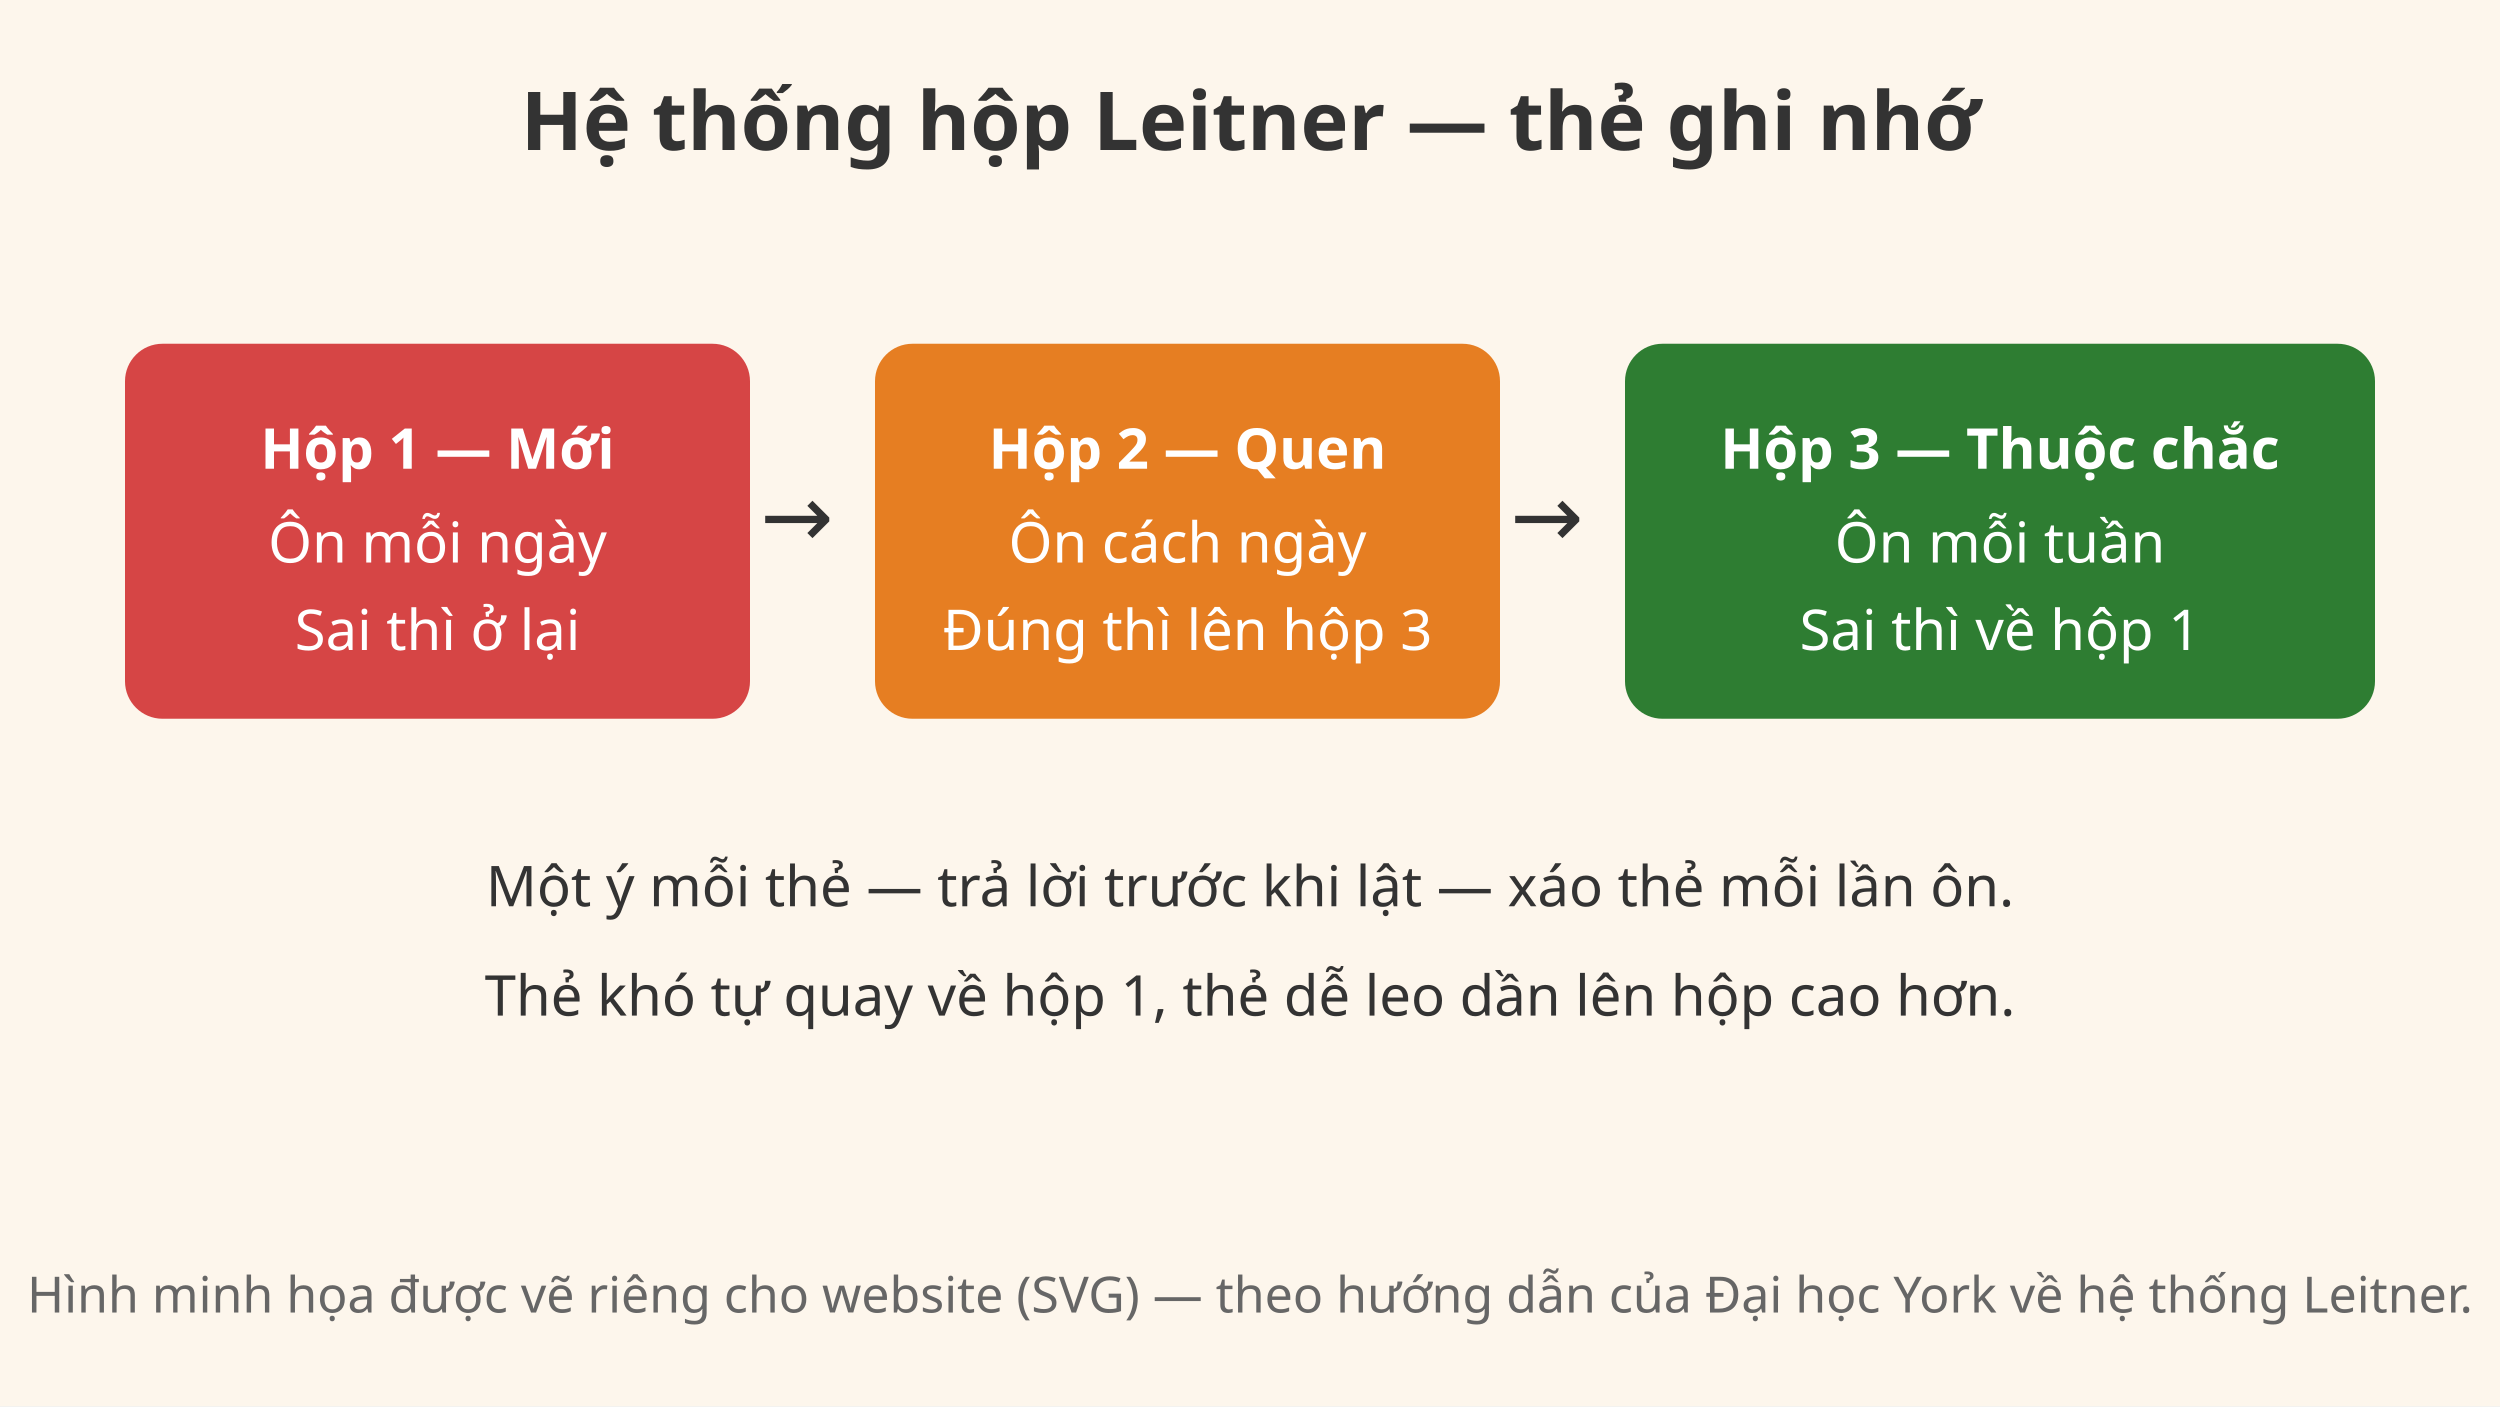
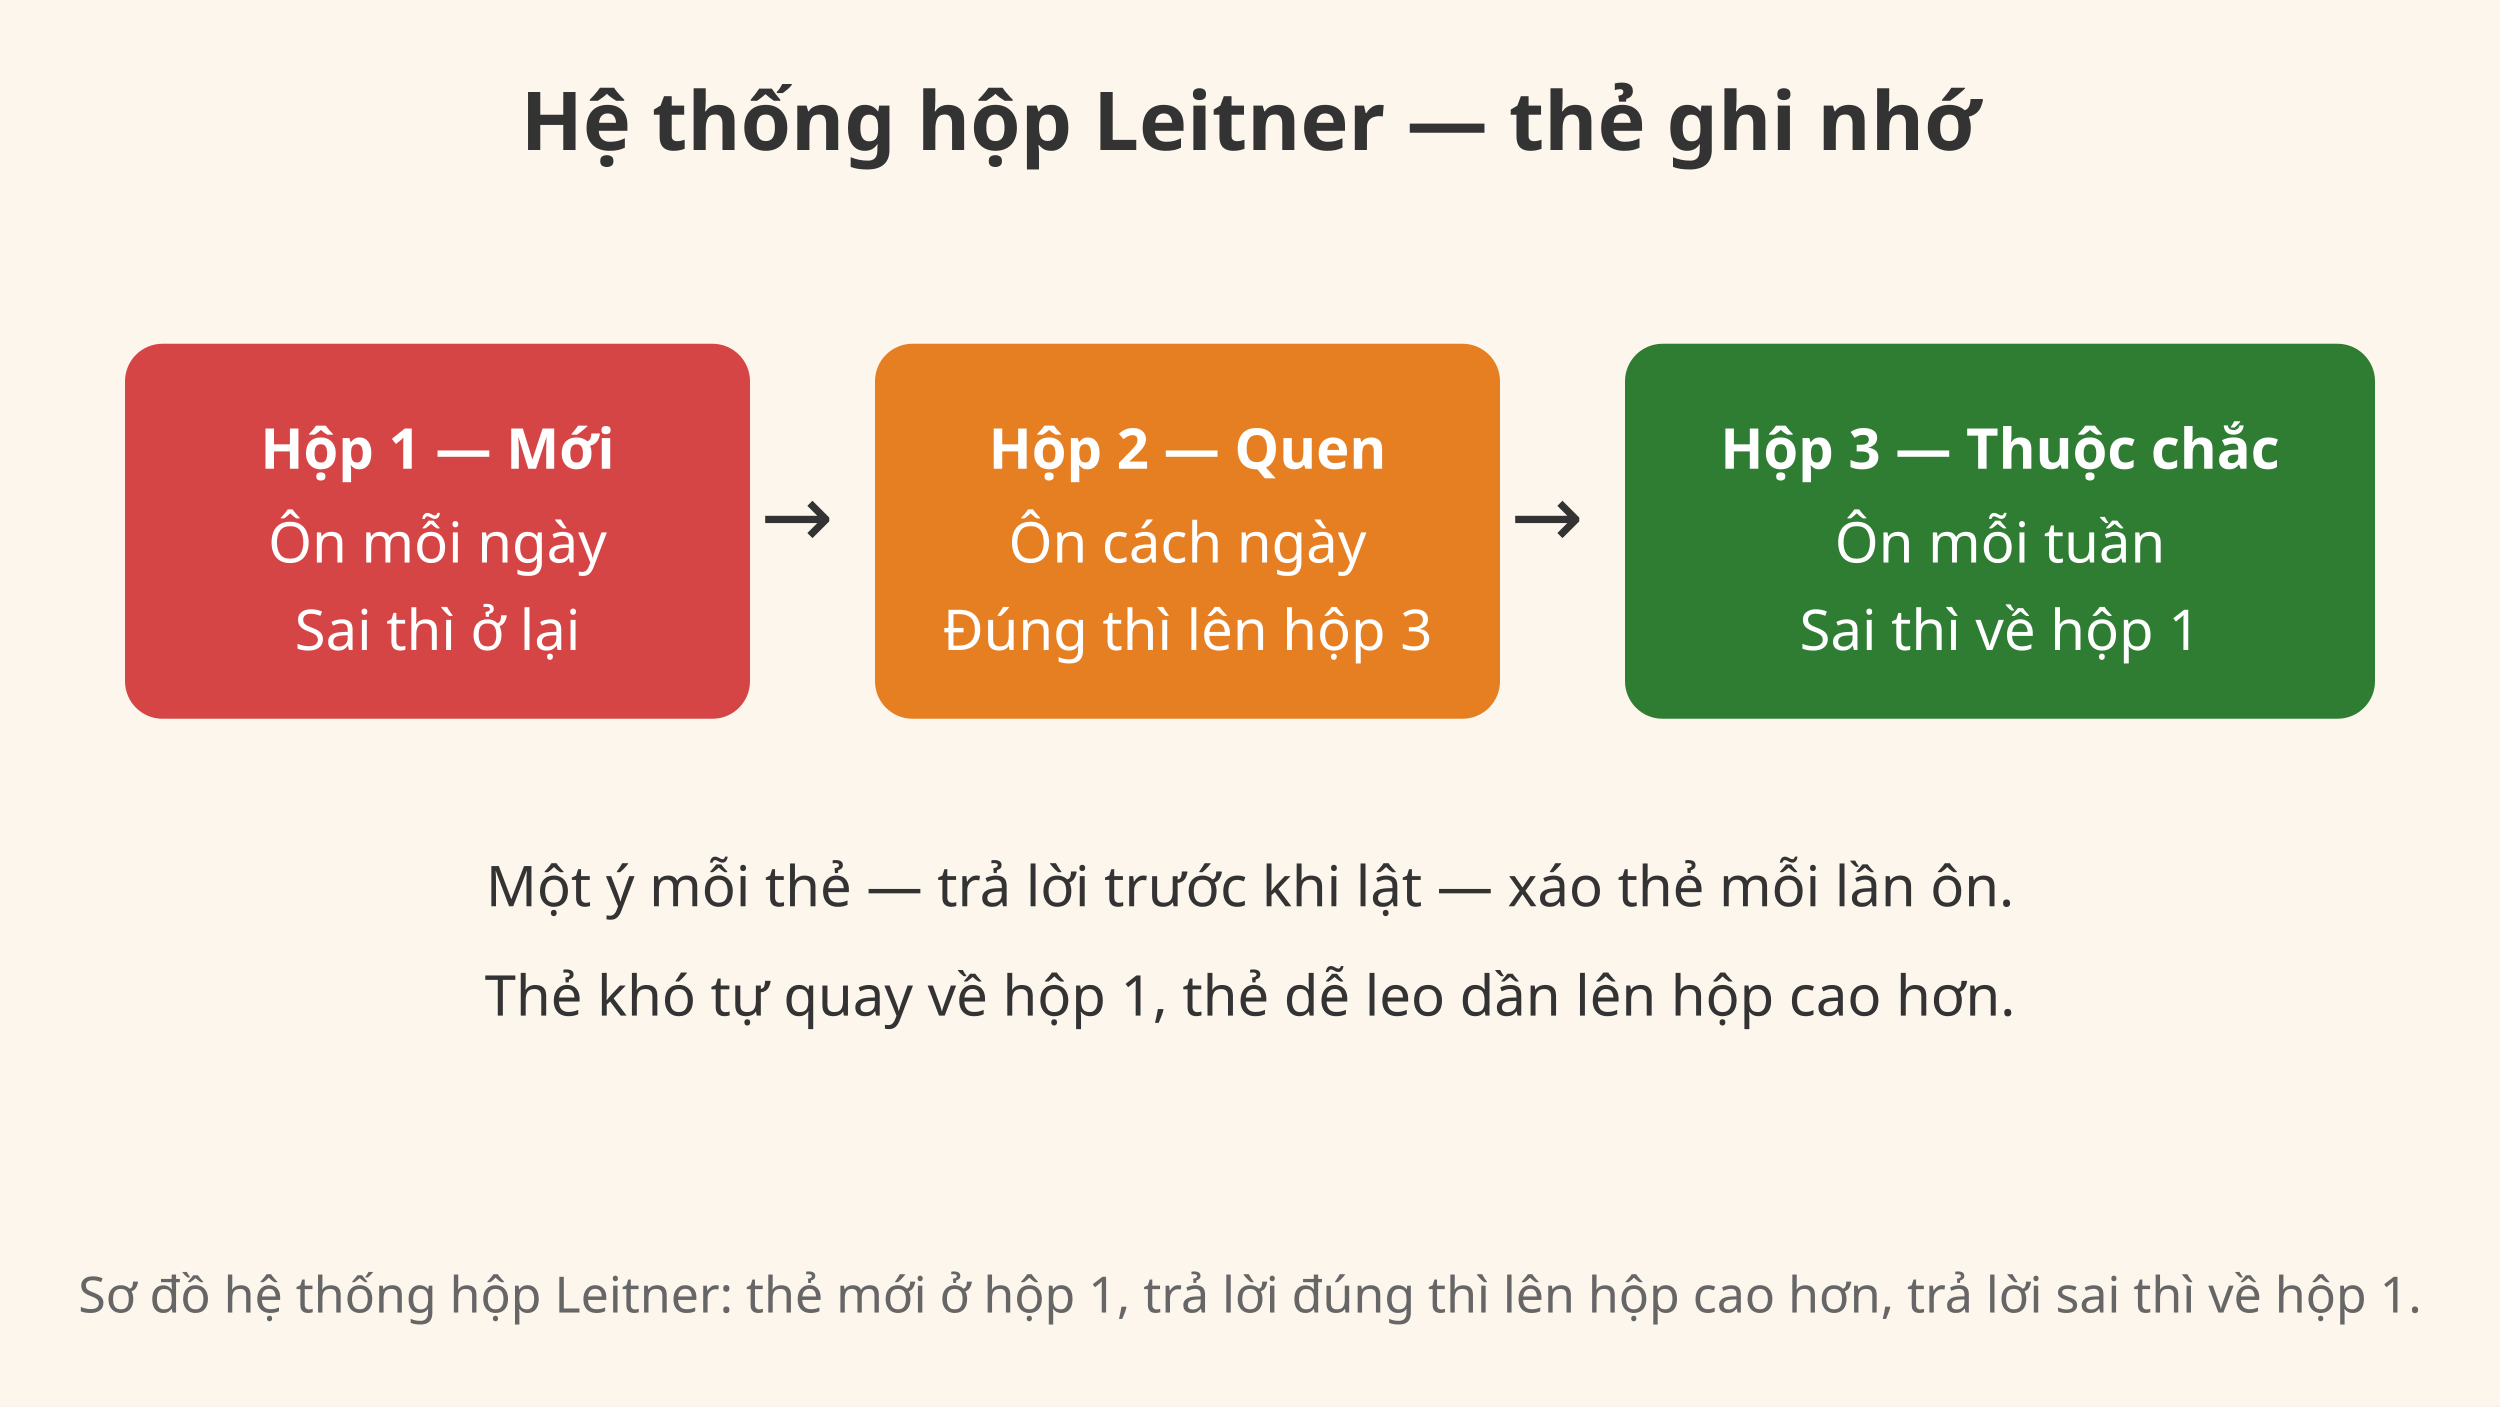
<svg xmlns="http://www.w3.org/2000/svg" width="800" height="450" viewBox="0 0 800 450" role="img" aria-label="Sơ đồ hệ thống hộp Leitner: thẻ mới ở hộp 1, trả lời đúng thì lên hộp cao hơn, trả lời sai thì về hộp 1">
  <rect width="800" height="450" fill="#fdf6ec" />
  <text x="400" y="48" font-family="sans-serif" font-size="26" font-weight="bold" text-anchor="middle" fill="#333333">Hệ thống hộp Leitner — thẻ ghi nhớ</text>
  <g font-family="sans-serif" font-size="18" text-anchor="middle">
    <rect x="40" y="110" width="200" height="120" rx="12" fill="#d64545" />
    <text x="140" y="150" fill="#ffffff" font-weight="bold">Hộp 1 — Mới</text>
    <text x="140" y="180" fill="#ffffff">Ôn mỗi ngày</text>
    <text x="140" y="208" fill="#ffffff">Sai thì ở lại</text>
    <text x="255" y="175" font-size="28" fill="#333333">→</text>
    <rect x="280" y="110" width="200" height="120" rx="12" fill="#e67e22" />
    <text x="380" y="150" fill="#ffffff" font-weight="bold">Hộp 2 — Quen</text>
    <text x="380" y="180" fill="#ffffff">Ôn cách ngày</text>
    <text x="380" y="208" fill="#ffffff">Đúng thì lên hộp 3</text>
    <text x="495" y="175" font-size="28" fill="#333333">→</text>
    <rect x="520" y="110" width="240" height="120" rx="12" fill="#2e7d32" />
    <text x="640" y="150" fill="#ffffff" font-weight="bold">Hộp 3 — Thuộc chắc</text>
    <text x="640" y="180" fill="#ffffff">Ôn mỗi tuần</text>
    <text x="640" y="208" fill="#ffffff">Sai thì về hộp 1</text>
  </g>
  <text x="400" y="290" font-family="sans-serif" font-size="18" text-anchor="middle" fill="#333333">Một ý mỗi thẻ — trả lời trước khi lật — xáo thẻ mỗi lần ôn.</text>
  <text x="400" y="325" font-family="sans-serif" font-size="18" text-anchor="middle" fill="#333333">Thẻ khó tự quay về hộp 1, thẻ dễ leo dần lên hộp cao hơn.</text>
-   <text x="400" y="420" font-family="sans-serif" font-size="16" text-anchor="middle" fill="#666666">Hình minh họa được vẽ riêng cho website (SVG) — theo hướng dẫn của Đại học York về hệ thống Leitner.</text>
+   <text x="400" y="420" font-family="sans-serif" font-size="16" text-anchor="middle" fill="#666666">Sơ đồ hệ thống hộp Leitner: thẻ mới ở hộp 1, trả lời đúng thì lên hộp cao hơn, trả lời sai thì về hộp 1.</text>
</svg>
